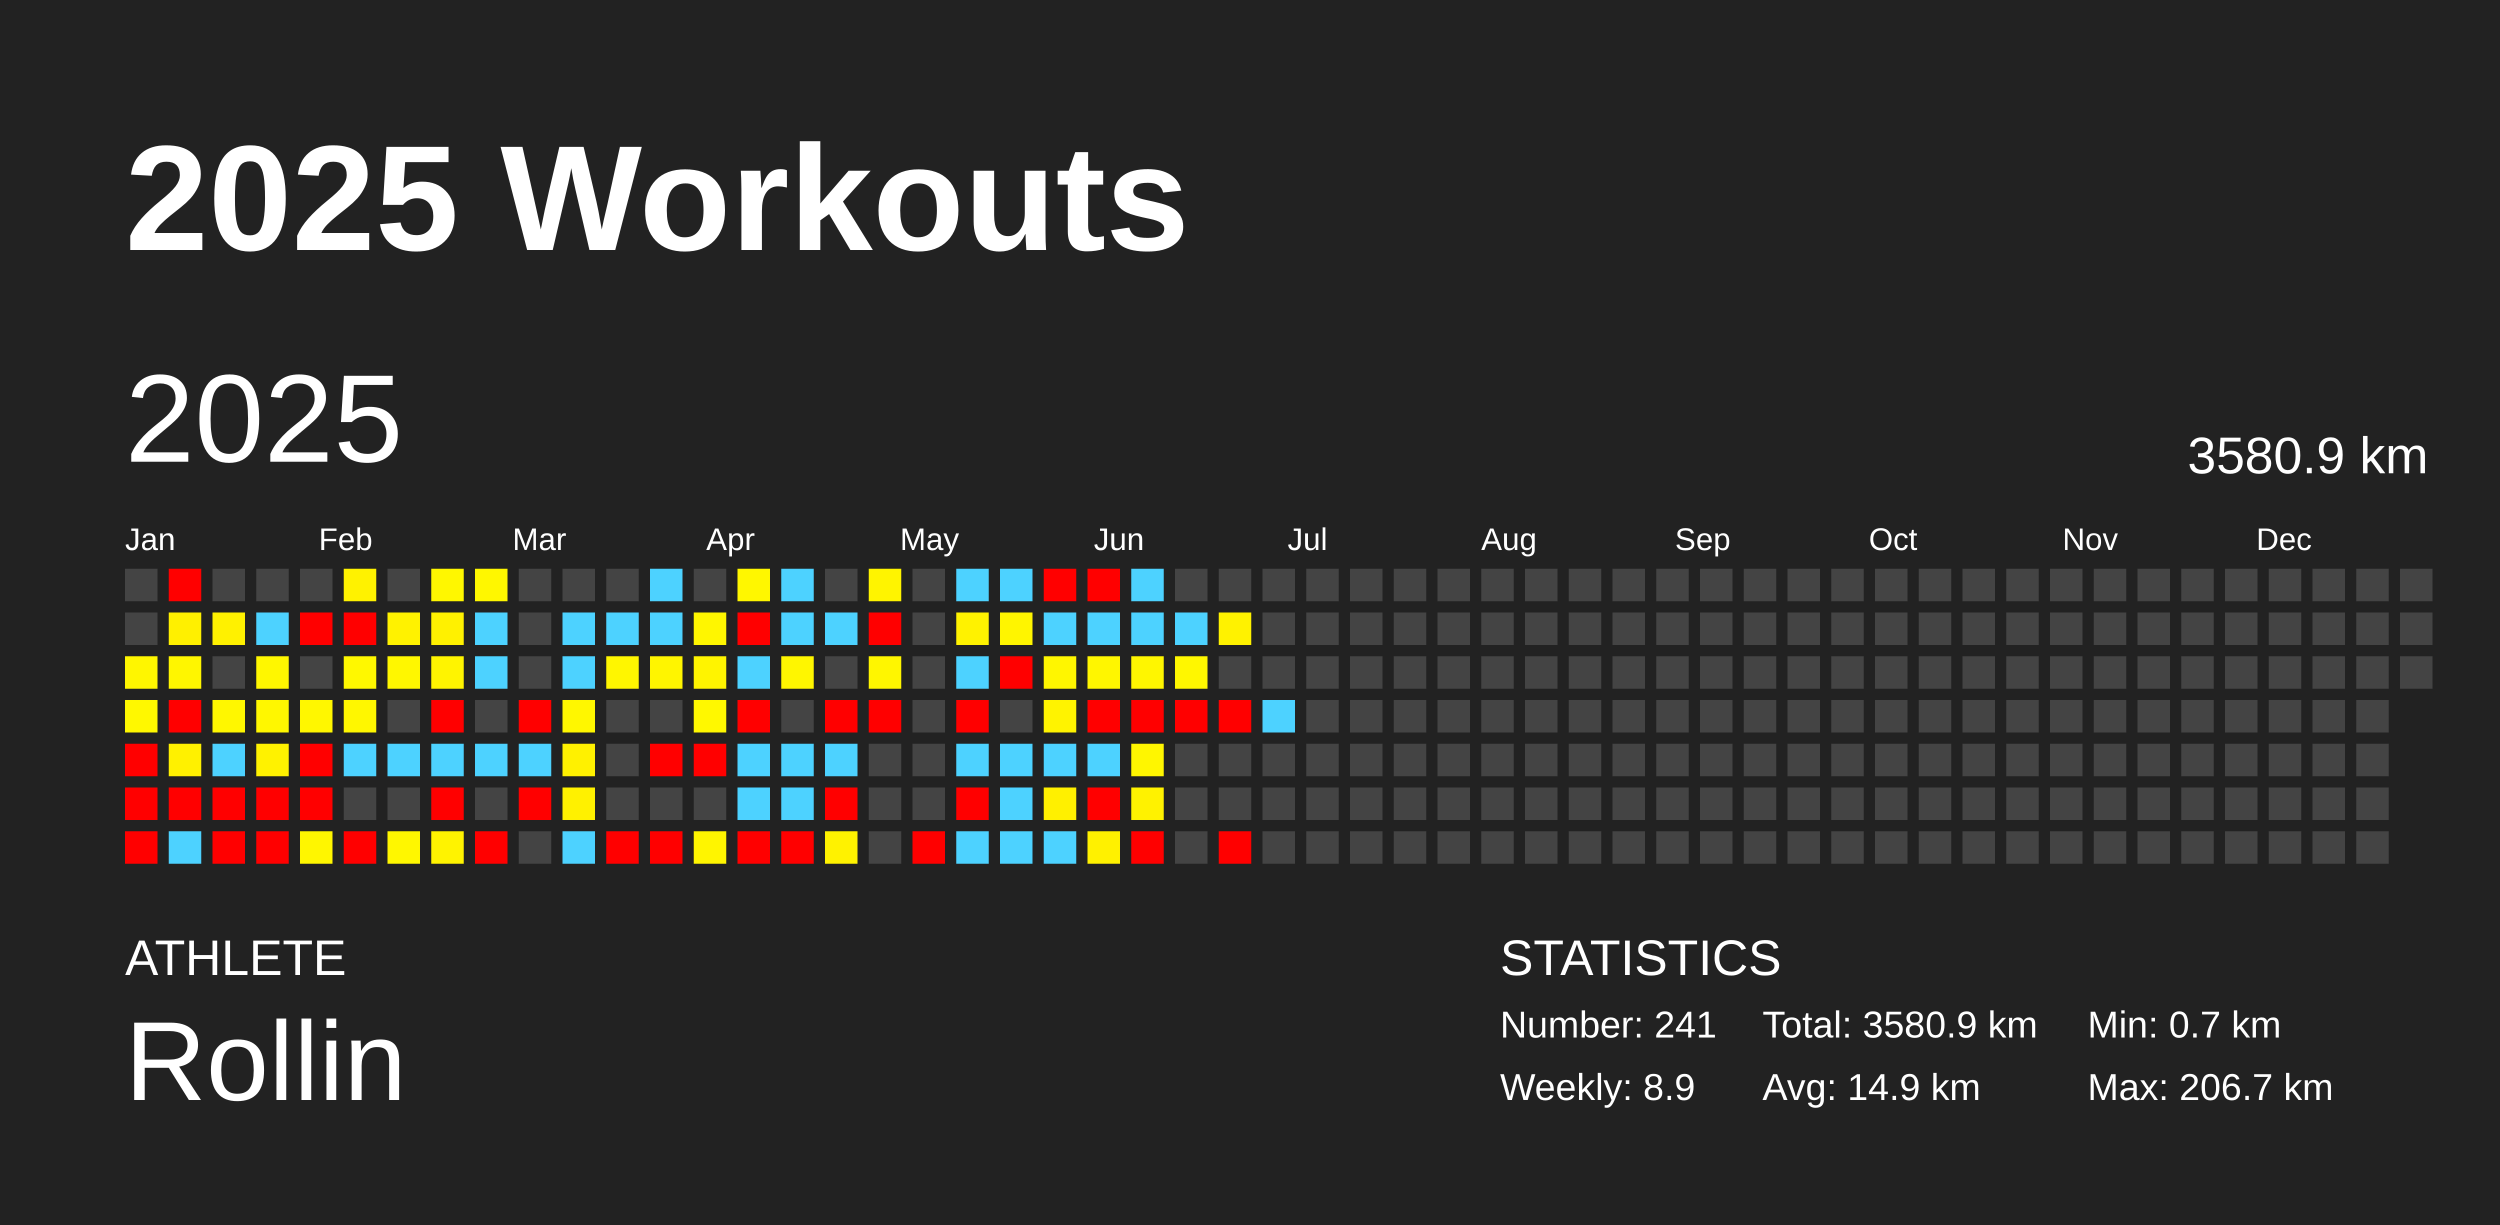
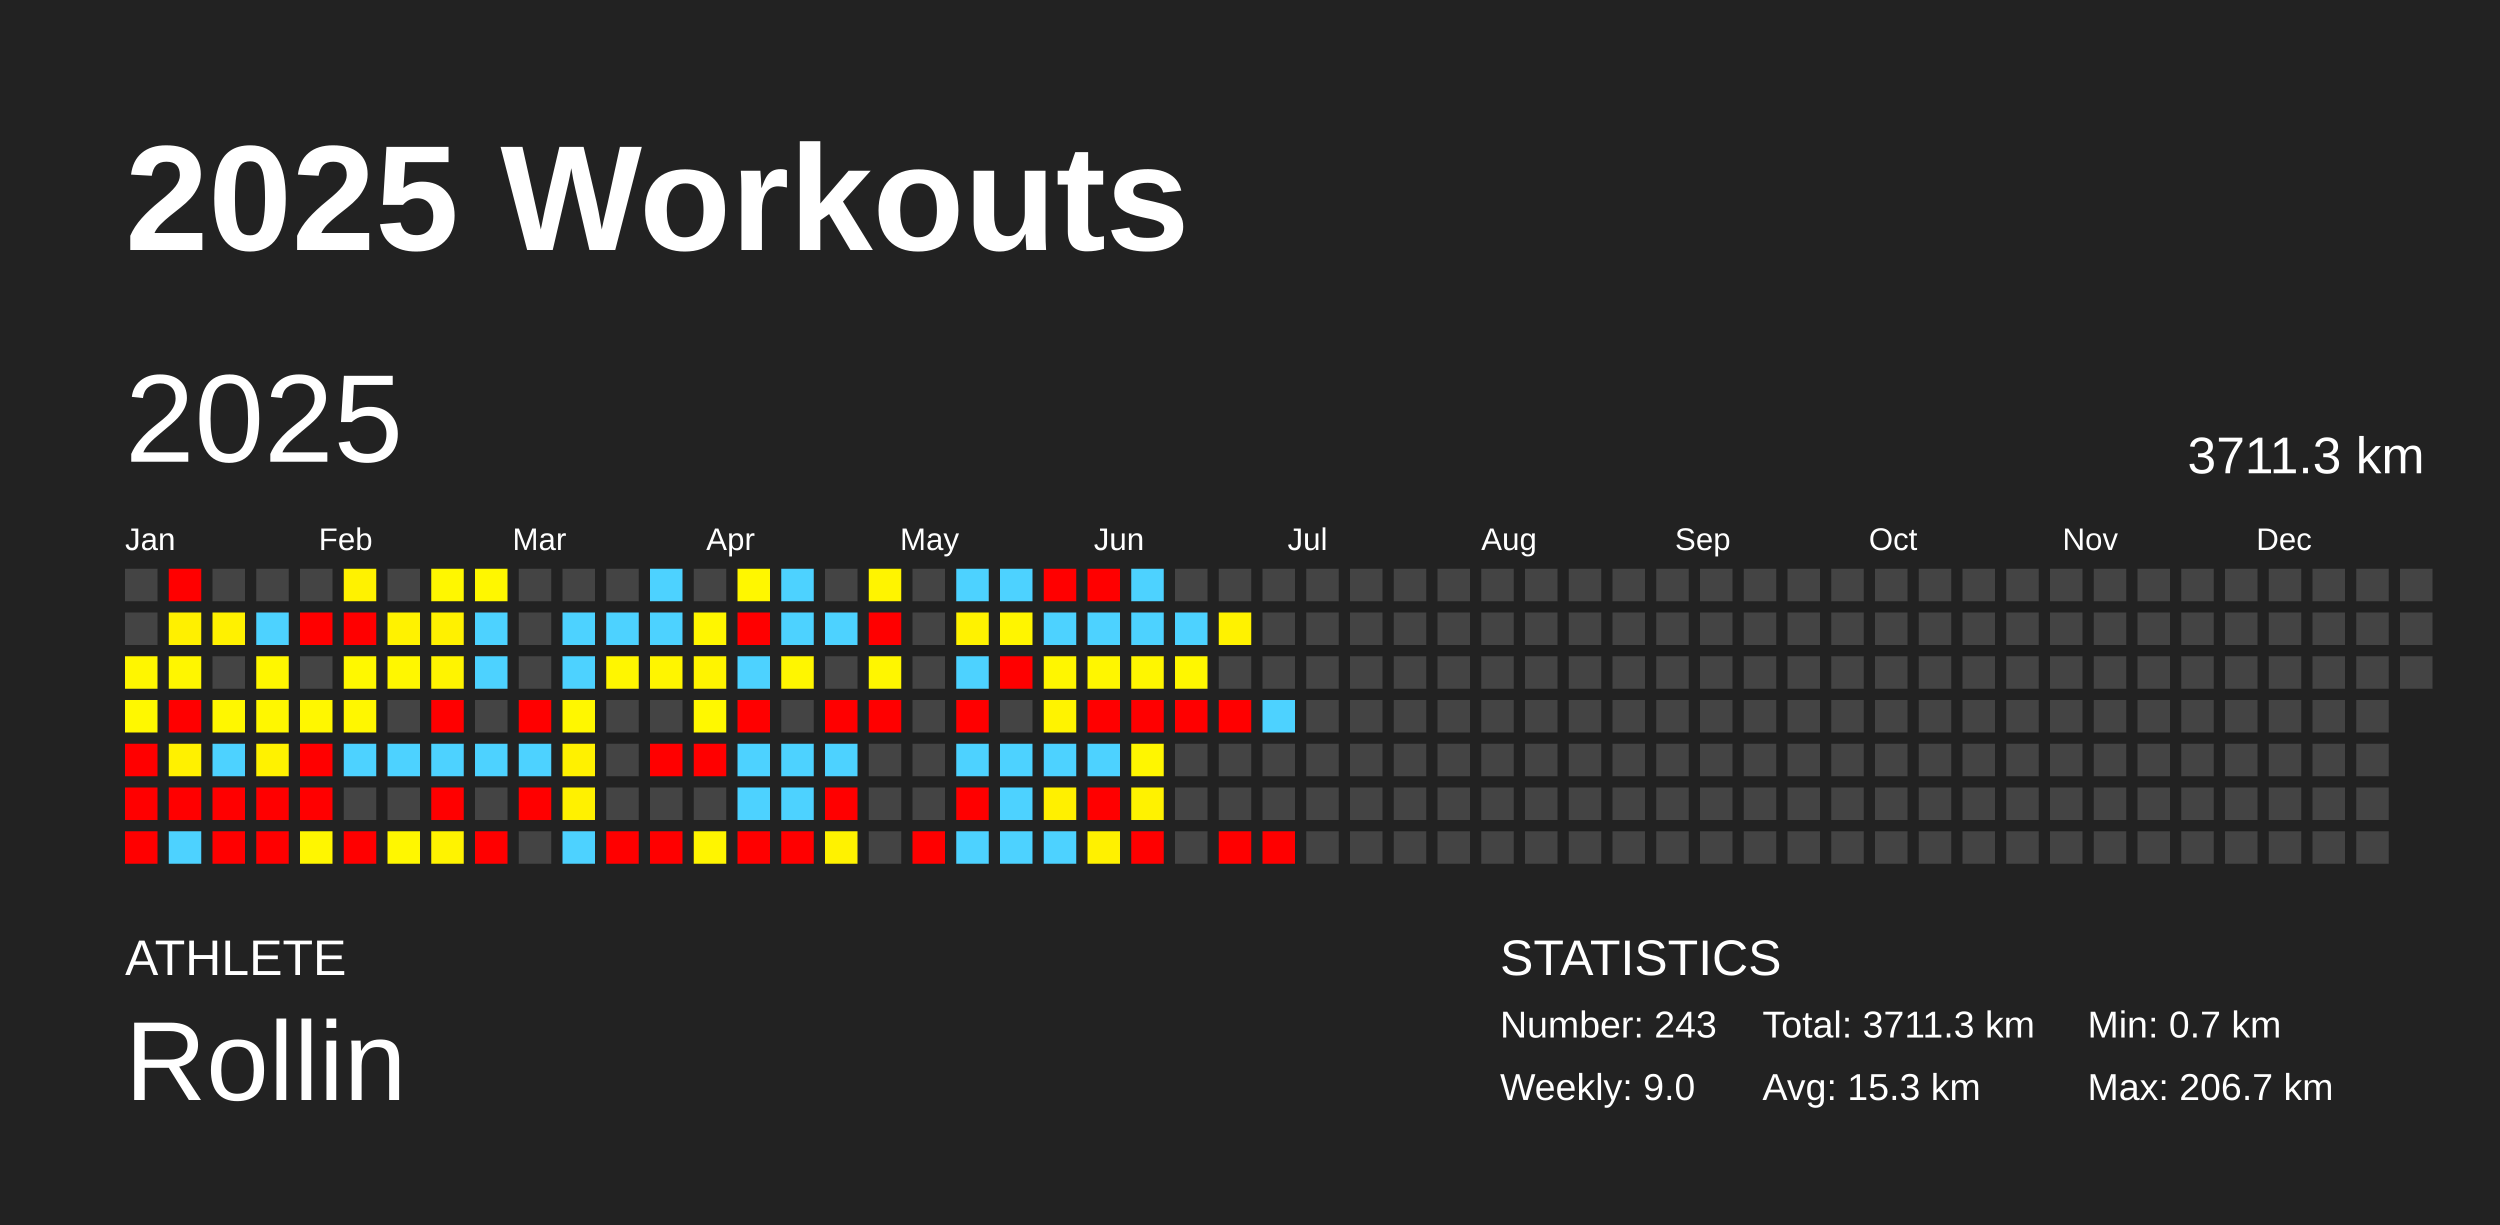
<svg xmlns="http://www.w3.org/2000/svg" baseProfile="full" height="98mm" version="1.1" viewBox="0,0,200,98" width="200mm">
  <defs />
  <rect fill="#222222" height="98" width="200" x="0" y="0" />
  <text fill="#FFFFFF" style="font-size:12px; font-family:Arial; font-weight:bold;" x="10" y="20">2025 Workouts</text>
  <text fill="#FFFFFF" style="font-size:4px; font-family:Arial" x="10" y="78">ATHLETE</text>
  <text fill="#FFFFFF" style="font-size:9px; font-family:Arial" x="10" y="88">Rollin</text>
  <text fill="#FFFFFF" style="font-size:4px; font-family:Arial" x="120" y="78">STATISTICS</text>
-   <text fill="#FFFFFF" style="font-size:3px; font-family:Arial" x="120" y="83">Number: 241</text>
-   <text fill="#FFFFFF" style="font-size:3px; font-family:Arial" x="120" y="88">Weekly: 8.9</text>
-   <text fill="#FFFFFF" style="font-size:3px; font-family:Arial" x="141" y="83">Total: 3580.9 km</text>
-   <text fill="#FFFFFF" style="font-size:3px; font-family:Arial" x="141" y="88">Avg: 14.9 km</text>
+   <text fill="#FFFFFF" style="font-size:3px; font-family:Arial" x="120" y="83">Number: 243</text>
+   <text fill="#FFFFFF" style="font-size:3px; font-family:Arial" x="120" y="88">Weekly: 9.0</text>
+   <text fill="#FFFFFF" style="font-size:3px; font-family:Arial" x="141" y="83">Total: 3711.3 km</text>
+   <text fill="#FFFFFF" style="font-size:3px; font-family:Arial" x="141" y="88">Avg: 15.3 km</text>
  <text fill="#FFFFFF" style="font-size:3px; font-family:Arial" x="167" y="83">Min: 0.7 km</text>
  <text fill="#FFFFFF" style="font-size:3px; font-family:Arial" x="167" y="88">Max: 206.7 km</text>
  <text dominant-baseline="hanging" fill="#FFFFFF" style="font-size:10.0px; font-family:Arial;" x="10" y="30">2025</text>
-   <text dominant-baseline="hanging" fill="#FFFFFF" style="font-size:4.125px; font-family:Arial;" x="175" y="35">3580.9 km</text>
+   <text dominant-baseline="hanging" fill="#FFFFFF" style="font-size:4.125px; font-family:Arial;" x="175" y="35">3711.3 km</text>
  <text fill="#FFFFFF" style="font-size:2.5px; font-family:Arial" x="10.0" y="44">Jan</text>
  <text fill="#FFFFFF" style="font-size:2.5px; font-family:Arial" x="25.5" y="44">Feb</text>
  <text fill="#FFFFFF" style="font-size:2.5px; font-family:Arial" x="41.0" y="44">Mar</text>
  <text fill="#FFFFFF" style="font-size:2.5px; font-family:Arial" x="56.5" y="44">Apr</text>
  <text fill="#FFFFFF" style="font-size:2.5px; font-family:Arial" x="72.0" y="44">May</text>
  <text fill="#FFFFFF" style="font-size:2.5px; font-family:Arial" x="87.5" y="44">Jun</text>
  <text fill="#FFFFFF" style="font-size:2.5px; font-family:Arial" x="103.0" y="44">Jul</text>
  <text fill="#FFFFFF" style="font-size:2.5px; font-family:Arial" x="118.5" y="44">Aug</text>
  <text fill="#FFFFFF" style="font-size:2.5px; font-family:Arial" x="134.0" y="44">Sep</text>
  <text fill="#FFFFFF" style="font-size:2.5px; font-family:Arial" x="149.5" y="44">Oct</text>
  <text fill="#FFFFFF" style="font-size:2.5px; font-family:Arial" x="165.0" y="44">Nov</text>
  <text fill="#FFFFFF" style="font-size:2.5px; font-family:Arial" x="180.5" y="44">Dec</text>
  <rect fill="#444444" height="2.6" width="2.6" x="10.0" y="45.5" />
  <rect fill="#444444" height="2.6" width="2.6" x="10.0" y="49.0" />
  <rect fill="#fff600" height="2.6" width="2.6" x="10.0" y="52.5" />
  <rect fill="#fff800" height="2.6" width="2.6" x="10.0" y="56.0" />
  <rect fill="red" height="2.6" width="2.6" x="10.0" y="59.5" />
  <rect fill="red" height="2.6" width="2.6" x="10.0" y="63.0" />
  <rect fill="red" height="2.6" width="2.6" x="10.0" y="66.5" />
  <rect fill="red" height="2.6" width="2.6" x="13.5" y="45.5" />
  <rect fill="#fff000" height="2.6" width="2.6" x="13.5" y="49.0" />
  <rect fill="#fff600" height="2.6" width="2.6" x="13.5" y="52.5" />
  <rect fill="red" height="2.6" width="2.6" x="13.5" y="56.0" />
  <rect fill="#fff100" height="2.6" width="2.6" x="13.5" y="59.5" />
  <rect fill="red" height="2.6" width="2.6" x="13.5" y="63.0" />
  <rect fill="#4dd2ff" height="2.6" width="2.6" x="13.5" y="66.5" />
  <rect fill="#444444" height="2.6" width="2.6" x="17.0" y="45.5" />
  <rect fill="#fff100" height="2.6" width="2.6" x="17.0" y="49.0" />
  <rect fill="#444444" height="2.6" width="2.6" x="17.0" y="52.5" />
  <rect fill="#fff700" height="2.6" width="2.6" x="17.0" y="56.0" />
  <rect fill="#4dd2ff" height="2.6" width="2.6" x="17.0" y="59.5" />
  <rect fill="red" height="2.6" width="2.6" x="17.0" y="63.0" />
  <rect fill="red" height="2.6" width="2.6" x="17.0" y="66.5" />
  <rect fill="#444444" height="2.6" width="2.6" x="20.5" y="45.5" />
  <rect fill="#4dd2ff" height="2.6" width="2.6" x="20.5" y="49.0" />
  <rect fill="#fff700" height="2.6" width="2.6" x="20.5" y="52.5" />
  <rect fill="#fff700" height="2.6" width="2.6" x="20.5" y="56.0" />
  <rect fill="#fff200" height="2.6" width="2.6" x="20.5" y="59.5" />
  <rect fill="red" height="2.6" width="2.6" x="20.5" y="63.0" />
  <rect fill="red" height="2.6" width="2.6" x="20.5" y="66.5" />
  <rect fill="#444444" height="2.6" width="2.6" x="24.0" y="45.5" />
  <rect fill="red" height="2.6" width="2.6" x="24.0" y="49.0" />
  <rect fill="#444444" height="2.6" width="2.6" x="24.0" y="52.5" />
  <rect fill="#fff700" height="2.6" width="2.6" x="24.0" y="56.0" />
  <rect fill="red" height="2.6" width="2.6" x="24.0" y="59.5" />
  <rect fill="red" height="2.6" width="2.6" x="24.0" y="63.0" />
  <rect fill="#fff600" height="2.6" width="2.6" x="24.0" y="66.5" />
  <rect fill="#fff200" height="2.6" width="2.6" x="27.5" y="45.5" />
  <rect fill="red" height="2.6" width="2.6" x="27.5" y="49.0" />
  <rect fill="#fff800" height="2.6" width="2.6" x="27.5" y="52.5" />
  <rect fill="#fff700" height="2.6" width="2.6" x="27.5" y="56.0" />
  <rect fill="#4dd2ff" height="2.6" width="2.6" x="27.5" y="59.5" />
  <rect fill="#444444" height="2.6" width="2.6" x="27.5" y="63.0" />
  <rect fill="red" height="2.6" width="2.6" x="27.5" y="66.5" />
  <rect fill="#444444" height="2.6" width="2.6" x="31.0" y="45.5" />
  <rect fill="#fff200" height="2.6" width="2.6" x="31.0" y="49.0" />
  <rect fill="#fff700" height="2.6" width="2.6" x="31.0" y="52.5" />
  <rect fill="#444444" height="2.6" width="2.6" x="31.0" y="56.0" />
  <rect fill="#4dd2ff" height="2.6" width="2.6" x="31.0" y="59.5" />
  <rect fill="#444444" height="2.6" width="2.6" x="31.0" y="63.0" />
  <rect fill="#fff700" height="2.6" width="2.6" x="31.0" y="66.5" />
  <rect fill="#fff700" height="2.6" width="2.6" x="34.5" y="45.5" />
  <rect fill="#fff100" height="2.6" width="2.6" x="34.5" y="49.0" />
  <rect fill="#fff400" height="2.6" width="2.6" x="34.5" y="52.5" />
  <rect fill="red" height="2.6" width="2.6" x="34.5" y="56.0" />
  <rect fill="#4dd2ff" height="2.6" width="2.6" x="34.5" y="59.5" />
  <rect fill="red" height="2.6" width="2.6" x="34.5" y="63.0" />
  <rect fill="#fff300" height="2.6" width="2.6" x="34.5" y="66.5" />
  <rect fill="#fff700" height="2.6" width="2.6" x="38.0" y="45.5" />
  <rect fill="#4dd2ff" height="2.6" width="2.6" x="38.0" y="49.0" />
  <rect fill="#4dd2ff" height="2.6" width="2.6" x="38.0" y="52.5" />
  <rect fill="#444444" height="2.6" width="2.6" x="38.0" y="56.0" />
  <rect fill="#4dd2ff" height="2.6" width="2.6" x="38.0" y="59.5" />
  <rect fill="#444444" height="2.6" width="2.6" x="38.0" y="63.0" />
  <rect fill="red" height="2.6" width="2.6" x="38.0" y="66.5" />
  <rect fill="#444444" height="2.6" width="2.6" x="41.5" y="45.5" />
  <rect fill="#444444" height="2.6" width="2.6" x="41.5" y="49.0" />
  <rect fill="#444444" height="2.6" width="2.6" x="41.5" y="52.5" />
  <rect fill="red" height="2.6" width="2.6" x="41.5" y="56.0" />
  <rect fill="#4dd2ff" height="2.6" width="2.6" x="41.5" y="59.5" />
  <rect fill="red" height="2.6" width="2.6" x="41.5" y="63.0" />
  <rect fill="#444444" height="2.6" width="2.6" x="41.5" y="66.5" />
  <rect fill="#444444" height="2.6" width="2.6" x="45.0" y="45.5" />
  <rect fill="#4dd2ff" height="2.6" width="2.6" x="45.0" y="49.0" />
  <rect fill="#4dd2ff" height="2.6" width="2.6" x="45.0" y="52.5" />
  <rect fill="#fff700" height="2.6" width="2.6" x="45.0" y="56.0" />
  <rect fill="#fff100" height="2.6" width="2.6" x="45.0" y="59.5" />
  <rect fill="#fff100" height="2.6" width="2.6" x="45.0" y="63.0" />
  <rect fill="#4dd2ff" height="2.6" width="2.6" x="45.0" y="66.5" />
  <rect fill="#444444" height="2.6" width="2.6" x="48.5" y="45.5" />
  <rect fill="#4dd2ff" height="2.6" width="2.6" x="48.5" y="49.0" />
  <rect fill="#fff600" height="2.6" width="2.6" x="48.5" y="52.5" />
  <rect fill="#444444" height="2.6" width="2.6" x="48.5" y="56.0" />
  <rect fill="#444444" height="2.6" width="2.6" x="48.5" y="59.5" />
  <rect fill="#444444" height="2.6" width="2.6" x="48.5" y="63.0" />
  <rect fill="red" height="2.6" width="2.6" x="48.5" y="66.5" />
  <rect fill="#4dd2ff" height="2.6" width="2.6" x="52.0" y="45.5" />
  <rect fill="#4dd2ff" height="2.6" width="2.6" x="52.0" y="49.0" />
  <rect fill="#fff500" height="2.6" width="2.6" x="52.0" y="52.5" />
  <rect fill="#444444" height="2.6" width="2.6" x="52.0" y="56.0" />
  <rect fill="red" height="2.6" width="2.6" x="52.0" y="59.5" />
  <rect fill="#444444" height="2.6" width="2.6" x="52.0" y="63.0" />
  <rect fill="red" height="2.6" width="2.6" x="52.0" y="66.5" />
  <rect fill="#444444" height="2.6" width="2.6" x="55.5" y="45.5" />
  <rect fill="#fff600" height="2.6" width="2.6" x="55.5" y="49.0" />
  <rect fill="#fff400" height="2.6" width="2.6" x="55.5" y="52.5" />
  <rect fill="#fff800" height="2.6" width="2.6" x="55.5" y="56.0" />
  <rect fill="red" height="2.6" width="2.6" x="55.5" y="59.5" />
  <rect fill="#444444" height="2.6" width="2.6" x="55.5" y="63.0" />
  <rect fill="#fff500" height="2.6" width="2.6" x="55.5" y="66.5" />
  <rect fill="#fff700" height="2.6" width="2.6" x="59.0" y="45.5" />
  <rect fill="red" height="2.6" width="2.6" x="59.0" y="49.0" />
  <rect fill="#4dd2ff" height="2.6" width="2.6" x="59.0" y="52.5" />
  <rect fill="red" height="2.6" width="2.6" x="59.0" y="56.0" />
  <rect fill="#4dd2ff" height="2.6" width="2.6" x="59.0" y="59.5" />
  <rect fill="#4dd2ff" height="2.6" width="2.6" x="59.0" y="63.0" />
  <rect fill="red" height="2.6" width="2.6" x="59.0" y="66.5" />
  <rect fill="#4dd2ff" height="2.6" width="2.6" x="62.5" y="45.5" />
  <rect fill="#4dd2ff" height="2.6" width="2.6" x="62.5" y="49.0" />
  <rect fill="#fff600" height="2.6" width="2.6" x="62.5" y="52.5" />
  <rect fill="#444444" height="2.6" width="2.6" x="62.5" y="56.0" />
  <rect fill="#4dd2ff" height="2.6" width="2.6" x="62.5" y="59.5" />
  <rect fill="#4dd2ff" height="2.6" width="2.6" x="62.5" y="63.0" />
  <rect fill="red" height="2.6" width="2.6" x="62.5" y="66.5" />
  <rect fill="#444444" height="2.6" width="2.6" x="66.0" y="45.5" />
  <rect fill="#4dd2ff" height="2.6" width="2.6" x="66.0" y="49.0" />
  <rect fill="#444444" height="2.6" width="2.6" x="66.0" y="52.5" />
  <rect fill="red" height="2.6" width="2.6" x="66.0" y="56.0" />
  <rect fill="#4dd2ff" height="2.6" width="2.6" x="66.0" y="59.5" />
  <rect fill="red" height="2.6" width="2.6" x="66.0" y="63.0" />
  <rect fill="#fff200" height="2.6" width="2.6" x="66.0" y="66.5" />
  <rect fill="#fff400" height="2.6" width="2.6" x="69.5" y="45.5" />
  <rect fill="red" height="2.6" width="2.6" x="69.5" y="49.0" />
  <rect fill="#fff600" height="2.6" width="2.6" x="69.5" y="52.5" />
  <rect fill="red" height="2.6" width="2.6" x="69.5" y="56.0" />
  <rect fill="#444444" height="2.6" width="2.6" x="69.5" y="59.5" />
  <rect fill="#444444" height="2.6" width="2.6" x="69.5" y="63.0" />
  <rect fill="#444444" height="2.6" width="2.6" x="69.5" y="66.5" />
  <rect fill="#444444" height="2.6" width="2.6" x="73.0" y="45.5" />
  <rect fill="#444444" height="2.6" width="2.6" x="73.0" y="49.0" />
  <rect fill="#444444" height="2.6" width="2.6" x="73.0" y="52.5" />
  <rect fill="#444444" height="2.6" width="2.6" x="73.0" y="56.0" />
  <rect fill="#444444" height="2.6" width="2.6" x="73.0" y="59.5" />
  <rect fill="#444444" height="2.6" width="2.6" x="73.0" y="63.0" />
  <rect fill="red" height="2.6" width="2.6" x="73.0" y="66.5" />
  <rect fill="#4dd2ff" height="2.6" width="2.6" x="76.5" y="45.5" />
  <rect fill="#fff200" height="2.6" width="2.6" x="76.5" y="49.0" />
  <rect fill="#4dd2ff" height="2.6" width="2.6" x="76.5" y="52.5" />
  <rect fill="red" height="2.6" width="2.6" x="76.5" y="56.0" />
  <rect fill="#4dd2ff" height="2.6" width="2.6" x="76.5" y="59.5" />
  <rect fill="red" height="2.6" width="2.6" x="76.5" y="63.0" />
  <rect fill="#4dd2ff" height="2.6" width="2.6" x="76.5" y="66.5" />
  <rect fill="#4dd2ff" height="2.6" width="2.6" x="80.0" y="45.5" />
  <rect fill="#fff500" height="2.6" width="2.6" x="80.0" y="49.0" />
  <rect fill="red" height="2.6" width="2.6" x="80.0" y="52.5" />
  <rect fill="#444444" height="2.6" width="2.6" x="80.0" y="56.0" />
  <rect fill="#4dd2ff" height="2.6" width="2.6" x="80.0" y="59.5" />
  <rect fill="#4dd2ff" height="2.6" width="2.6" x="80.0" y="63.0" />
  <rect fill="#4dd2ff" height="2.6" width="2.6" x="80.0" y="66.5" />
  <rect fill="red" height="2.6" width="2.6" x="83.5" y="45.5" />
  <rect fill="#4dd2ff" height="2.6" width="2.6" x="83.5" y="49.0" />
  <rect fill="#fff600" height="2.6" width="2.6" x="83.5" y="52.5" />
  <rect fill="#fff300" height="2.6" width="2.6" x="83.5" y="56.0" />
  <rect fill="#4dd2ff" height="2.6" width="2.6" x="83.5" y="59.5" />
  <rect fill="#fff000" height="2.6" width="2.6" x="83.5" y="63.0" />
  <rect fill="#4dd2ff" height="2.6" width="2.6" x="83.5" y="66.5" />
  <rect fill="red" height="2.6" width="2.6" x="87.0" y="45.5" />
  <rect fill="#4dd2ff" height="2.6" width="2.6" x="87.0" y="49.0" />
  <rect fill="#fff600" height="2.6" width="2.6" x="87.0" y="52.5" />
  <rect fill="red" height="2.6" width="2.6" x="87.0" y="56.0" />
  <rect fill="#4dd2ff" height="2.6" width="2.6" x="87.0" y="59.5" />
  <rect fill="red" height="2.6" width="2.6" x="87.0" y="63.0" />
  <rect fill="#fff100" height="2.6" width="2.6" x="87.0" y="66.5" />
  <rect fill="#4dd2ff" height="2.6" width="2.6" x="90.5" y="45.5" />
  <rect fill="#4dd2ff" height="2.6" width="2.6" x="90.5" y="49.0" />
  <rect fill="#fff600" height="2.6" width="2.6" x="90.5" y="52.5" />
  <rect fill="red" height="2.6" width="2.6" x="90.5" y="56.0" />
  <rect fill="#fff600" height="2.6" width="2.6" x="90.5" y="59.5" />
  <rect fill="#fff200" height="2.6" width="2.6" x="90.5" y="63.0" />
  <rect fill="red" height="2.6" width="2.6" x="90.5" y="66.5" />
  <rect fill="#444444" height="2.6" width="2.6" x="94.0" y="45.5" />
  <rect fill="#4dd2ff" height="2.6" width="2.6" x="94.0" y="49.0" />
  <rect fill="#fff700" height="2.6" width="2.6" x="94.0" y="52.5" />
  <rect fill="red" height="2.6" width="2.6" x="94.0" y="56.0" />
  <rect fill="#444444" height="2.6" width="2.6" x="94.0" y="59.5" />
  <rect fill="#444444" height="2.6" width="2.6" x="94.0" y="63.0" />
  <rect fill="#444444" height="2.6" width="2.6" x="94.0" y="66.5" />
  <rect fill="#444444" height="2.6" width="2.6" x="97.5" y="45.5" />
  <rect fill="#fff200" height="2.6" width="2.6" x="97.5" y="49.0" />
  <rect fill="#444444" height="2.6" width="2.6" x="97.5" y="52.5" />
  <rect fill="red" height="2.6" width="2.6" x="97.5" y="56.0" />
  <rect fill="#444444" height="2.6" width="2.6" x="97.5" y="59.5" />
  <rect fill="#444444" height="2.6" width="2.6" x="97.5" y="63.0" />
  <rect fill="red" height="2.6" width="2.6" x="97.5" y="66.5" />
  <rect fill="#444444" height="2.6" width="2.6" x="101.0" y="45.5" />
  <rect fill="#444444" height="2.6" width="2.6" x="101.0" y="49.0" />
  <rect fill="#444444" height="2.6" width="2.6" x="101.0" y="52.5" />
  <rect fill="#4dd2ff" height="2.6" width="2.6" x="101.0" y="56.0" />
  <rect fill="#444444" height="2.6" width="2.6" x="101.0" y="59.5" />
  <rect fill="#444444" height="2.6" width="2.6" x="101.0" y="63.0" />
-   <rect fill="#444444" height="2.6" width="2.6" x="101.0" y="66.5" />
+   <rect fill="red" height="2.6" width="2.6" x="101.0" y="66.5" />
  <rect fill="#444444" height="2.6" width="2.6" x="104.5" y="45.5" />
  <rect fill="#444444" height="2.6" width="2.6" x="104.5" y="49.0" />
  <rect fill="#444444" height="2.6" width="2.6" x="104.5" y="52.5" />
  <rect fill="#444444" height="2.6" width="2.6" x="104.5" y="56.0" />
  <rect fill="#444444" height="2.6" width="2.6" x="104.5" y="59.5" />
  <rect fill="#444444" height="2.6" width="2.6" x="104.5" y="63.0" />
  <rect fill="#444444" height="2.6" width="2.6" x="104.5" y="66.5" />
  <rect fill="#444444" height="2.6" width="2.6" x="108.0" y="45.5" />
  <rect fill="#444444" height="2.6" width="2.6" x="108.0" y="49.0" />
  <rect fill="#444444" height="2.6" width="2.6" x="108.0" y="52.5" />
  <rect fill="#444444" height="2.6" width="2.6" x="108.0" y="56.0" />
  <rect fill="#444444" height="2.6" width="2.6" x="108.0" y="59.5" />
  <rect fill="#444444" height="2.6" width="2.6" x="108.0" y="63.0" />
  <rect fill="#444444" height="2.6" width="2.6" x="108.0" y="66.5" />
  <rect fill="#444444" height="2.6" width="2.6" x="111.5" y="45.5" />
  <rect fill="#444444" height="2.6" width="2.6" x="111.5" y="49.0" />
  <rect fill="#444444" height="2.6" width="2.6" x="111.5" y="52.5" />
  <rect fill="#444444" height="2.6" width="2.6" x="111.5" y="56.0" />
  <rect fill="#444444" height="2.6" width="2.6" x="111.5" y="59.5" />
  <rect fill="#444444" height="2.6" width="2.6" x="111.5" y="63.0" />
  <rect fill="#444444" height="2.6" width="2.6" x="111.5" y="66.5" />
  <rect fill="#444444" height="2.6" width="2.6" x="115.0" y="45.5" />
  <rect fill="#444444" height="2.6" width="2.6" x="115.0" y="49.0" />
  <rect fill="#444444" height="2.6" width="2.6" x="115.0" y="52.5" />
  <rect fill="#444444" height="2.6" width="2.6" x="115.0" y="56.0" />
  <rect fill="#444444" height="2.6" width="2.6" x="115.0" y="59.5" />
  <rect fill="#444444" height="2.6" width="2.6" x="115.0" y="63.0" />
  <rect fill="#444444" height="2.6" width="2.6" x="115.0" y="66.5" />
  <rect fill="#444444" height="2.6" width="2.6" x="118.5" y="45.5" />
  <rect fill="#444444" height="2.6" width="2.6" x="118.5" y="49.0" />
  <rect fill="#444444" height="2.6" width="2.6" x="118.5" y="52.5" />
  <rect fill="#444444" height="2.6" width="2.6" x="118.5" y="56.0" />
  <rect fill="#444444" height="2.6" width="2.6" x="118.5" y="59.5" />
  <rect fill="#444444" height="2.6" width="2.6" x="118.5" y="63.0" />
  <rect fill="#444444" height="2.6" width="2.6" x="118.5" y="66.5" />
  <rect fill="#444444" height="2.6" width="2.6" x="122.0" y="45.5" />
  <rect fill="#444444" height="2.6" width="2.6" x="122.0" y="49.0" />
  <rect fill="#444444" height="2.6" width="2.6" x="122.0" y="52.5" />
  <rect fill="#444444" height="2.6" width="2.6" x="122.0" y="56.0" />
  <rect fill="#444444" height="2.6" width="2.6" x="122.0" y="59.5" />
  <rect fill="#444444" height="2.6" width="2.6" x="122.0" y="63.0" />
  <rect fill="#444444" height="2.6" width="2.6" x="122.0" y="66.5" />
  <rect fill="#444444" height="2.6" width="2.6" x="125.5" y="45.5" />
  <rect fill="#444444" height="2.6" width="2.6" x="125.5" y="49.0" />
  <rect fill="#444444" height="2.6" width="2.6" x="125.5" y="52.5" />
  <rect fill="#444444" height="2.6" width="2.6" x="125.5" y="56.0" />
  <rect fill="#444444" height="2.6" width="2.6" x="125.5" y="59.5" />
  <rect fill="#444444" height="2.6" width="2.6" x="125.5" y="63.0" />
  <rect fill="#444444" height="2.6" width="2.6" x="125.5" y="66.5" />
  <rect fill="#444444" height="2.6" width="2.6" x="129.0" y="45.5" />
  <rect fill="#444444" height="2.6" width="2.6" x="129.0" y="49.0" />
  <rect fill="#444444" height="2.6" width="2.6" x="129.0" y="52.5" />
  <rect fill="#444444" height="2.6" width="2.6" x="129.0" y="56.0" />
  <rect fill="#444444" height="2.6" width="2.6" x="129.0" y="59.5" />
  <rect fill="#444444" height="2.6" width="2.6" x="129.0" y="63.0" />
  <rect fill="#444444" height="2.6" width="2.6" x="129.0" y="66.5" />
  <rect fill="#444444" height="2.6" width="2.6" x="132.5" y="45.5" />
  <rect fill="#444444" height="2.6" width="2.6" x="132.5" y="49.0" />
  <rect fill="#444444" height="2.6" width="2.6" x="132.5" y="52.5" />
  <rect fill="#444444" height="2.6" width="2.6" x="132.5" y="56.0" />
  <rect fill="#444444" height="2.6" width="2.6" x="132.5" y="59.5" />
  <rect fill="#444444" height="2.6" width="2.6" x="132.5" y="63.0" />
  <rect fill="#444444" height="2.6" width="2.6" x="132.5" y="66.5" />
  <rect fill="#444444" height="2.6" width="2.6" x="136.0" y="45.5" />
  <rect fill="#444444" height="2.6" width="2.6" x="136.0" y="49.0" />
  <rect fill="#444444" height="2.6" width="2.6" x="136.0" y="52.5" />
  <rect fill="#444444" height="2.6" width="2.6" x="136.0" y="56.0" />
  <rect fill="#444444" height="2.6" width="2.6" x="136.0" y="59.5" />
  <rect fill="#444444" height="2.6" width="2.6" x="136.0" y="63.0" />
  <rect fill="#444444" height="2.6" width="2.6" x="136.0" y="66.5" />
  <rect fill="#444444" height="2.6" width="2.6" x="139.5" y="45.5" />
  <rect fill="#444444" height="2.6" width="2.6" x="139.5" y="49.0" />
  <rect fill="#444444" height="2.6" width="2.6" x="139.5" y="52.5" />
  <rect fill="#444444" height="2.6" width="2.6" x="139.5" y="56.0" />
  <rect fill="#444444" height="2.6" width="2.6" x="139.5" y="59.5" />
  <rect fill="#444444" height="2.6" width="2.6" x="139.5" y="63.0" />
  <rect fill="#444444" height="2.6" width="2.6" x="139.5" y="66.5" />
  <rect fill="#444444" height="2.6" width="2.6" x="143.0" y="45.5" />
  <rect fill="#444444" height="2.6" width="2.6" x="143.0" y="49.0" />
  <rect fill="#444444" height="2.6" width="2.6" x="143.0" y="52.5" />
  <rect fill="#444444" height="2.6" width="2.6" x="143.0" y="56.0" />
  <rect fill="#444444" height="2.6" width="2.6" x="143.0" y="59.5" />
  <rect fill="#444444" height="2.6" width="2.6" x="143.0" y="63.0" />
  <rect fill="#444444" height="2.6" width="2.6" x="143.0" y="66.5" />
  <rect fill="#444444" height="2.6" width="2.6" x="146.5" y="45.5" />
  <rect fill="#444444" height="2.6" width="2.6" x="146.5" y="49.0" />
  <rect fill="#444444" height="2.6" width="2.6" x="146.5" y="52.5" />
  <rect fill="#444444" height="2.6" width="2.6" x="146.5" y="56.0" />
  <rect fill="#444444" height="2.6" width="2.6" x="146.5" y="59.5" />
  <rect fill="#444444" height="2.6" width="2.6" x="146.5" y="63.0" />
  <rect fill="#444444" height="2.6" width="2.6" x="146.5" y="66.5" />
  <rect fill="#444444" height="2.6" width="2.6" x="150.0" y="45.5" />
  <rect fill="#444444" height="2.6" width="2.6" x="150.0" y="49.0" />
  <rect fill="#444444" height="2.6" width="2.6" x="150.0" y="52.5" />
  <rect fill="#444444" height="2.6" width="2.6" x="150.0" y="56.0" />
  <rect fill="#444444" height="2.6" width="2.6" x="150.0" y="59.5" />
  <rect fill="#444444" height="2.6" width="2.6" x="150.0" y="63.0" />
  <rect fill="#444444" height="2.6" width="2.6" x="150.0" y="66.5" />
  <rect fill="#444444" height="2.6" width="2.6" x="153.5" y="45.5" />
  <rect fill="#444444" height="2.6" width="2.6" x="153.5" y="49.0" />
  <rect fill="#444444" height="2.6" width="2.6" x="153.5" y="52.5" />
  <rect fill="#444444" height="2.6" width="2.6" x="153.5" y="56.0" />
  <rect fill="#444444" height="2.6" width="2.6" x="153.5" y="59.5" />
  <rect fill="#444444" height="2.6" width="2.6" x="153.5" y="63.0" />
  <rect fill="#444444" height="2.6" width="2.6" x="153.5" y="66.5" />
  <rect fill="#444444" height="2.6" width="2.6" x="157.0" y="45.5" />
  <rect fill="#444444" height="2.6" width="2.6" x="157.0" y="49.0" />
  <rect fill="#444444" height="2.6" width="2.6" x="157.0" y="52.5" />
  <rect fill="#444444" height="2.6" width="2.6" x="157.0" y="56.0" />
  <rect fill="#444444" height="2.6" width="2.6" x="157.0" y="59.5" />
  <rect fill="#444444" height="2.6" width="2.6" x="157.0" y="63.0" />
  <rect fill="#444444" height="2.6" width="2.6" x="157.0" y="66.5" />
  <rect fill="#444444" height="2.6" width="2.6" x="160.5" y="45.5" />
  <rect fill="#444444" height="2.6" width="2.6" x="160.5" y="49.0" />
  <rect fill="#444444" height="2.6" width="2.6" x="160.5" y="52.5" />
  <rect fill="#444444" height="2.6" width="2.6" x="160.5" y="56.0" />
  <rect fill="#444444" height="2.6" width="2.6" x="160.5" y="59.5" />
  <rect fill="#444444" height="2.6" width="2.6" x="160.5" y="63.0" />
  <rect fill="#444444" height="2.6" width="2.6" x="160.5" y="66.5" />
  <rect fill="#444444" height="2.6" width="2.6" x="164.0" y="45.5" />
  <rect fill="#444444" height="2.6" width="2.6" x="164.0" y="49.0" />
  <rect fill="#444444" height="2.6" width="2.6" x="164.0" y="52.5" />
  <rect fill="#444444" height="2.6" width="2.6" x="164.0" y="56.0" />
  <rect fill="#444444" height="2.6" width="2.6" x="164.0" y="59.5" />
  <rect fill="#444444" height="2.6" width="2.6" x="164.0" y="63.0" />
  <rect fill="#444444" height="2.6" width="2.6" x="164.0" y="66.5" />
  <rect fill="#444444" height="2.6" width="2.6" x="167.5" y="45.5" />
  <rect fill="#444444" height="2.6" width="2.6" x="167.5" y="49.0" />
  <rect fill="#444444" height="2.6" width="2.6" x="167.5" y="52.5" />
  <rect fill="#444444" height="2.6" width="2.6" x="167.5" y="56.0" />
  <rect fill="#444444" height="2.6" width="2.6" x="167.5" y="59.5" />
  <rect fill="#444444" height="2.6" width="2.6" x="167.5" y="63.0" />
  <rect fill="#444444" height="2.6" width="2.6" x="167.5" y="66.5" />
  <rect fill="#444444" height="2.6" width="2.6" x="171.0" y="45.5" />
  <rect fill="#444444" height="2.6" width="2.6" x="171.0" y="49.0" />
  <rect fill="#444444" height="2.6" width="2.6" x="171.0" y="52.5" />
  <rect fill="#444444" height="2.6" width="2.6" x="171.0" y="56.0" />
  <rect fill="#444444" height="2.6" width="2.6" x="171.0" y="59.5" />
  <rect fill="#444444" height="2.6" width="2.6" x="171.0" y="63.0" />
  <rect fill="#444444" height="2.6" width="2.6" x="171.0" y="66.5" />
  <rect fill="#444444" height="2.6" width="2.6" x="174.5" y="45.5" />
  <rect fill="#444444" height="2.6" width="2.6" x="174.5" y="49.0" />
  <rect fill="#444444" height="2.6" width="2.6" x="174.5" y="52.5" />
  <rect fill="#444444" height="2.6" width="2.6" x="174.5" y="56.0" />
  <rect fill="#444444" height="2.6" width="2.6" x="174.5" y="59.5" />
  <rect fill="#444444" height="2.6" width="2.6" x="174.5" y="63.0" />
  <rect fill="#444444" height="2.6" width="2.6" x="174.5" y="66.5" />
  <rect fill="#444444" height="2.6" width="2.6" x="178.0" y="45.5" />
  <rect fill="#444444" height="2.6" width="2.6" x="178.0" y="49.0" />
  <rect fill="#444444" height="2.6" width="2.6" x="178.0" y="52.5" />
  <rect fill="#444444" height="2.6" width="2.6" x="178.0" y="56.0" />
  <rect fill="#444444" height="2.6" width="2.6" x="178.0" y="59.5" />
  <rect fill="#444444" height="2.6" width="2.6" x="178.0" y="63.0" />
  <rect fill="#444444" height="2.6" width="2.6" x="178.0" y="66.5" />
  <rect fill="#444444" height="2.6" width="2.6" x="181.5" y="45.5" />
  <rect fill="#444444" height="2.6" width="2.6" x="181.5" y="49.0" />
  <rect fill="#444444" height="2.6" width="2.6" x="181.5" y="52.5" />
  <rect fill="#444444" height="2.6" width="2.6" x="181.5" y="56.0" />
  <rect fill="#444444" height="2.6" width="2.6" x="181.5" y="59.5" />
  <rect fill="#444444" height="2.6" width="2.6" x="181.5" y="63.0" />
  <rect fill="#444444" height="2.6" width="2.6" x="181.5" y="66.5" />
  <rect fill="#444444" height="2.6" width="2.6" x="185.0" y="45.5" />
  <rect fill="#444444" height="2.6" width="2.6" x="185.0" y="49.0" />
  <rect fill="#444444" height="2.6" width="2.6" x="185.0" y="52.5" />
  <rect fill="#444444" height="2.6" width="2.6" x="185.0" y="56.0" />
  <rect fill="#444444" height="2.6" width="2.6" x="185.0" y="59.5" />
  <rect fill="#444444" height="2.6" width="2.6" x="185.0" y="63.0" />
  <rect fill="#444444" height="2.6" width="2.6" x="185.0" y="66.5" />
  <rect fill="#444444" height="2.6" width="2.6" x="188.5" y="45.5" />
  <rect fill="#444444" height="2.6" width="2.6" x="188.5" y="49.0" />
  <rect fill="#444444" height="2.6" width="2.6" x="188.5" y="52.5" />
  <rect fill="#444444" height="2.6" width="2.6" x="188.5" y="56.0" />
  <rect fill="#444444" height="2.6" width="2.6" x="188.5" y="59.5" />
  <rect fill="#444444" height="2.6" width="2.6" x="188.5" y="63.0" />
  <rect fill="#444444" height="2.6" width="2.6" x="188.5" y="66.5" />
  <rect fill="#444444" height="2.6" width="2.6" x="192.0" y="45.5" />
  <rect fill="#444444" height="2.6" width="2.6" x="192.0" y="49.0" />
  <rect fill="#444444" height="2.6" width="2.6" x="192.0" y="52.5" />
</svg>
